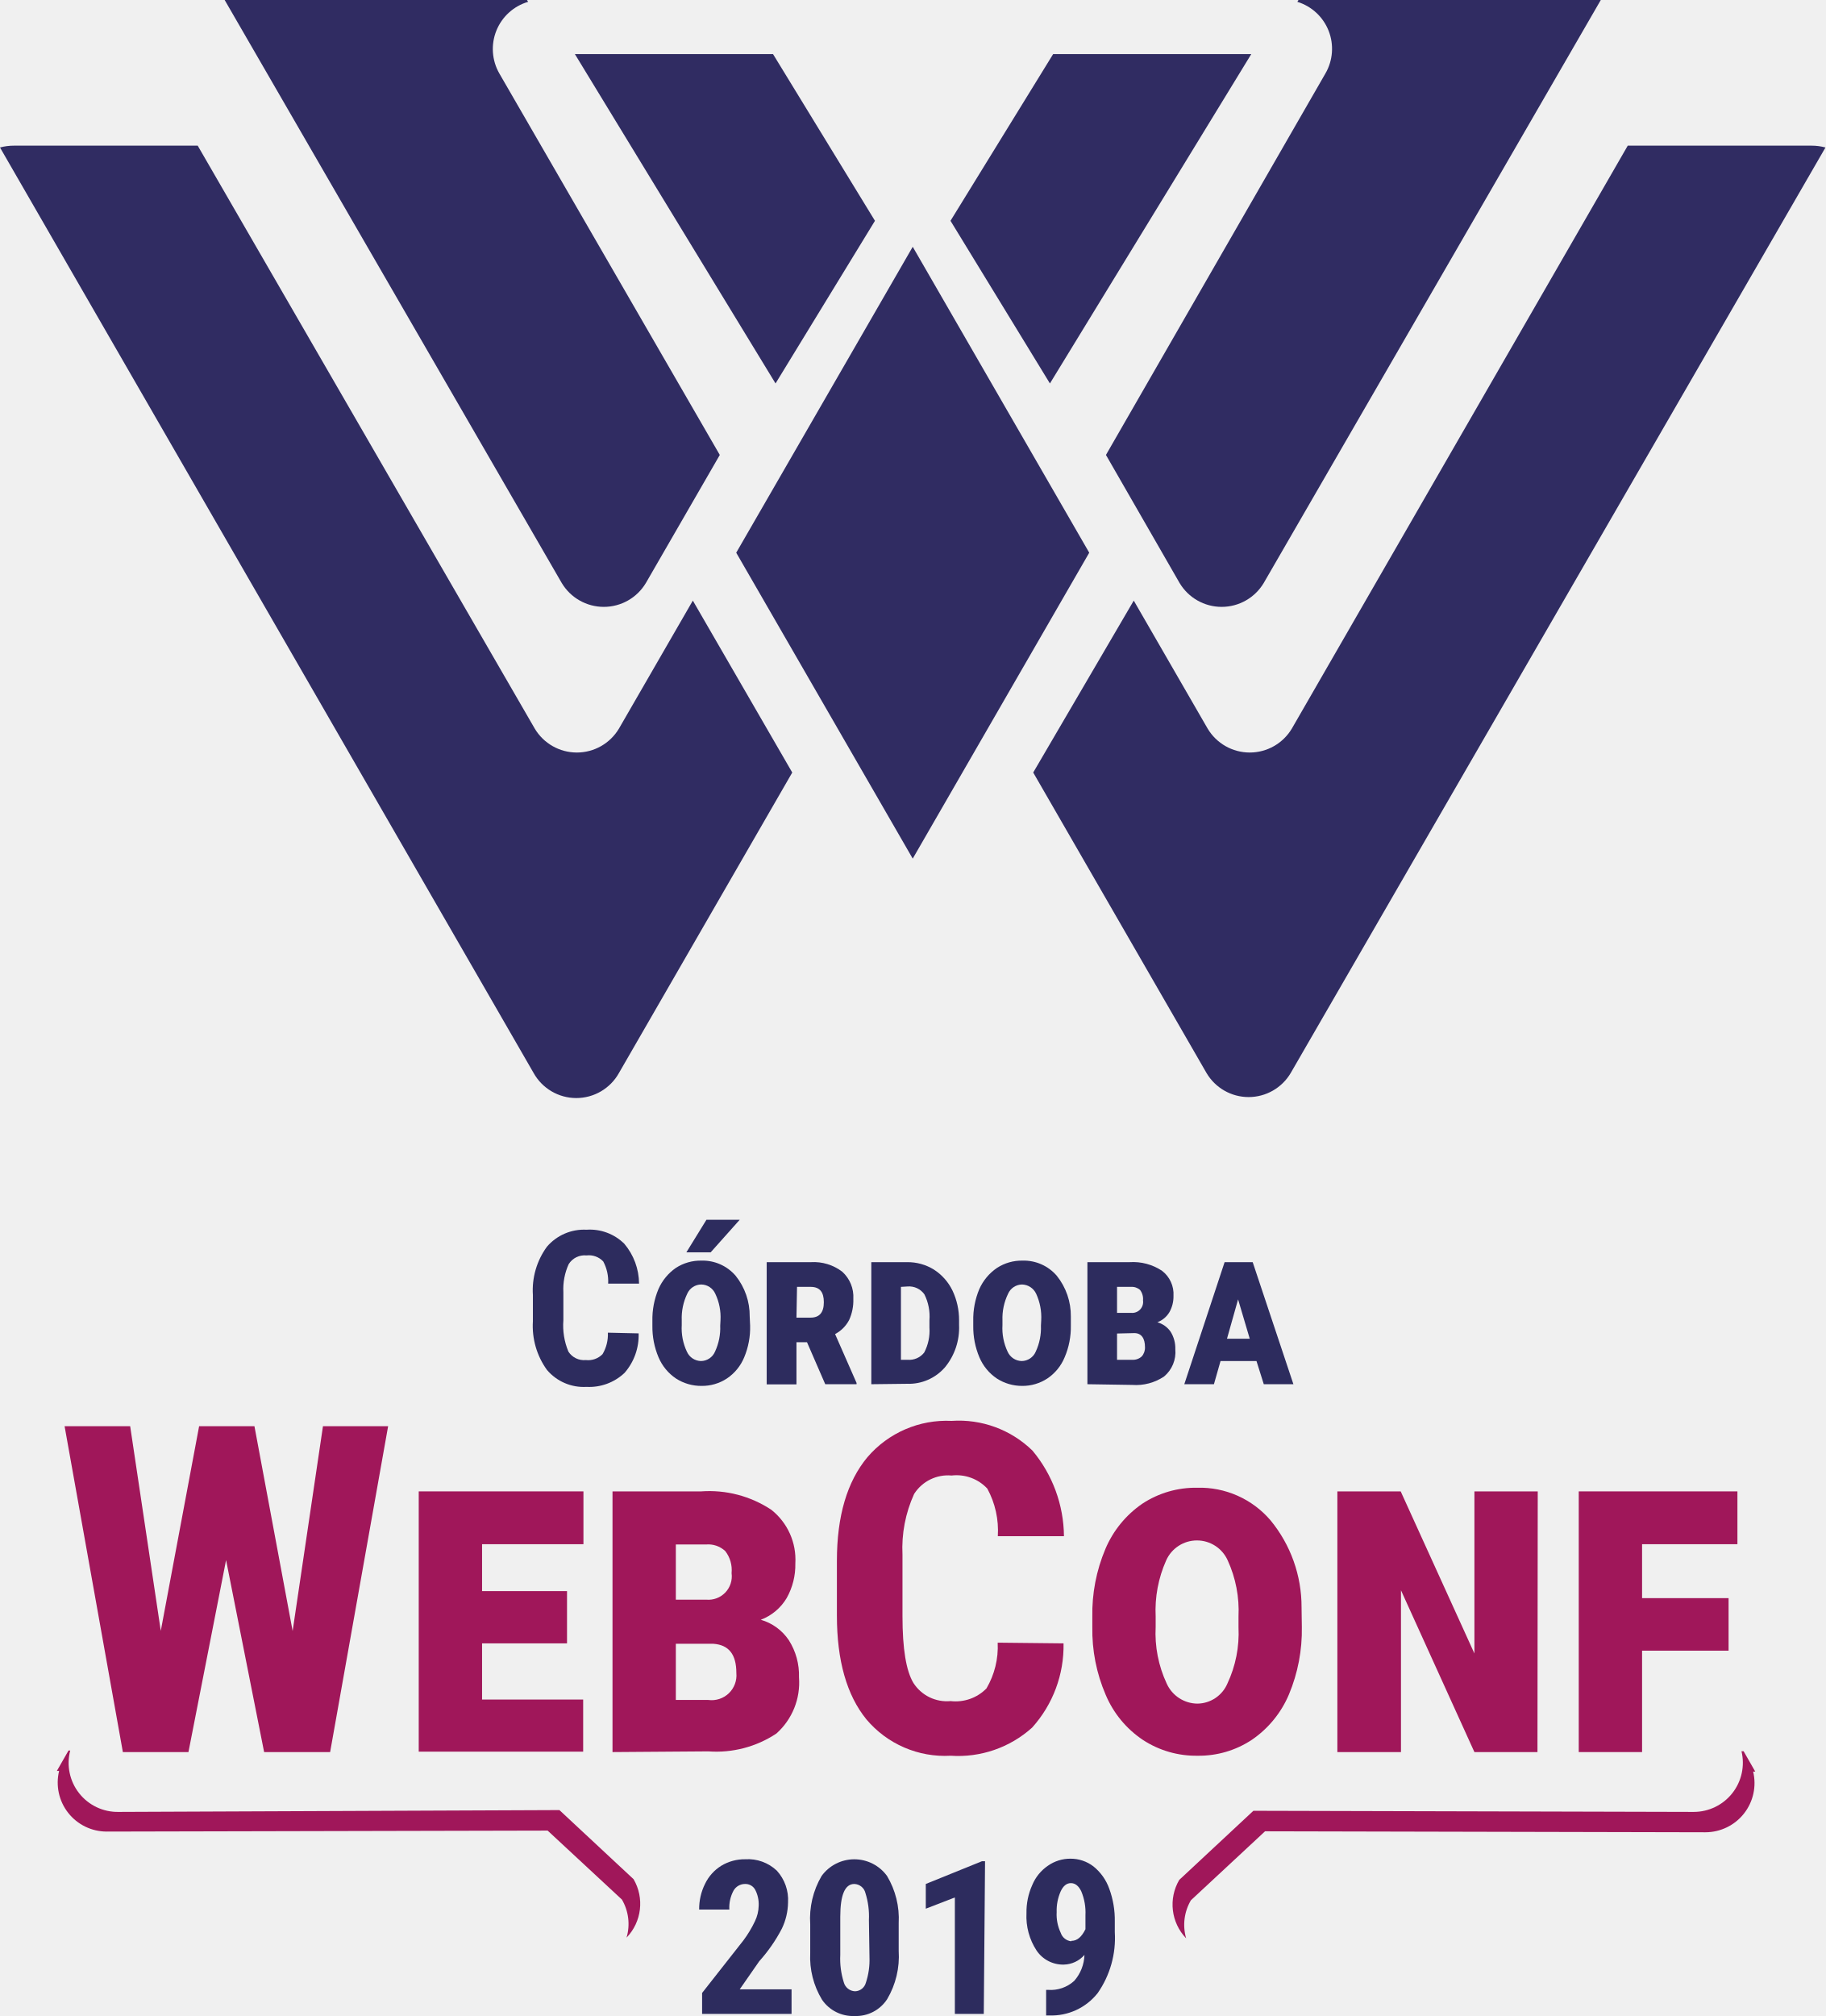
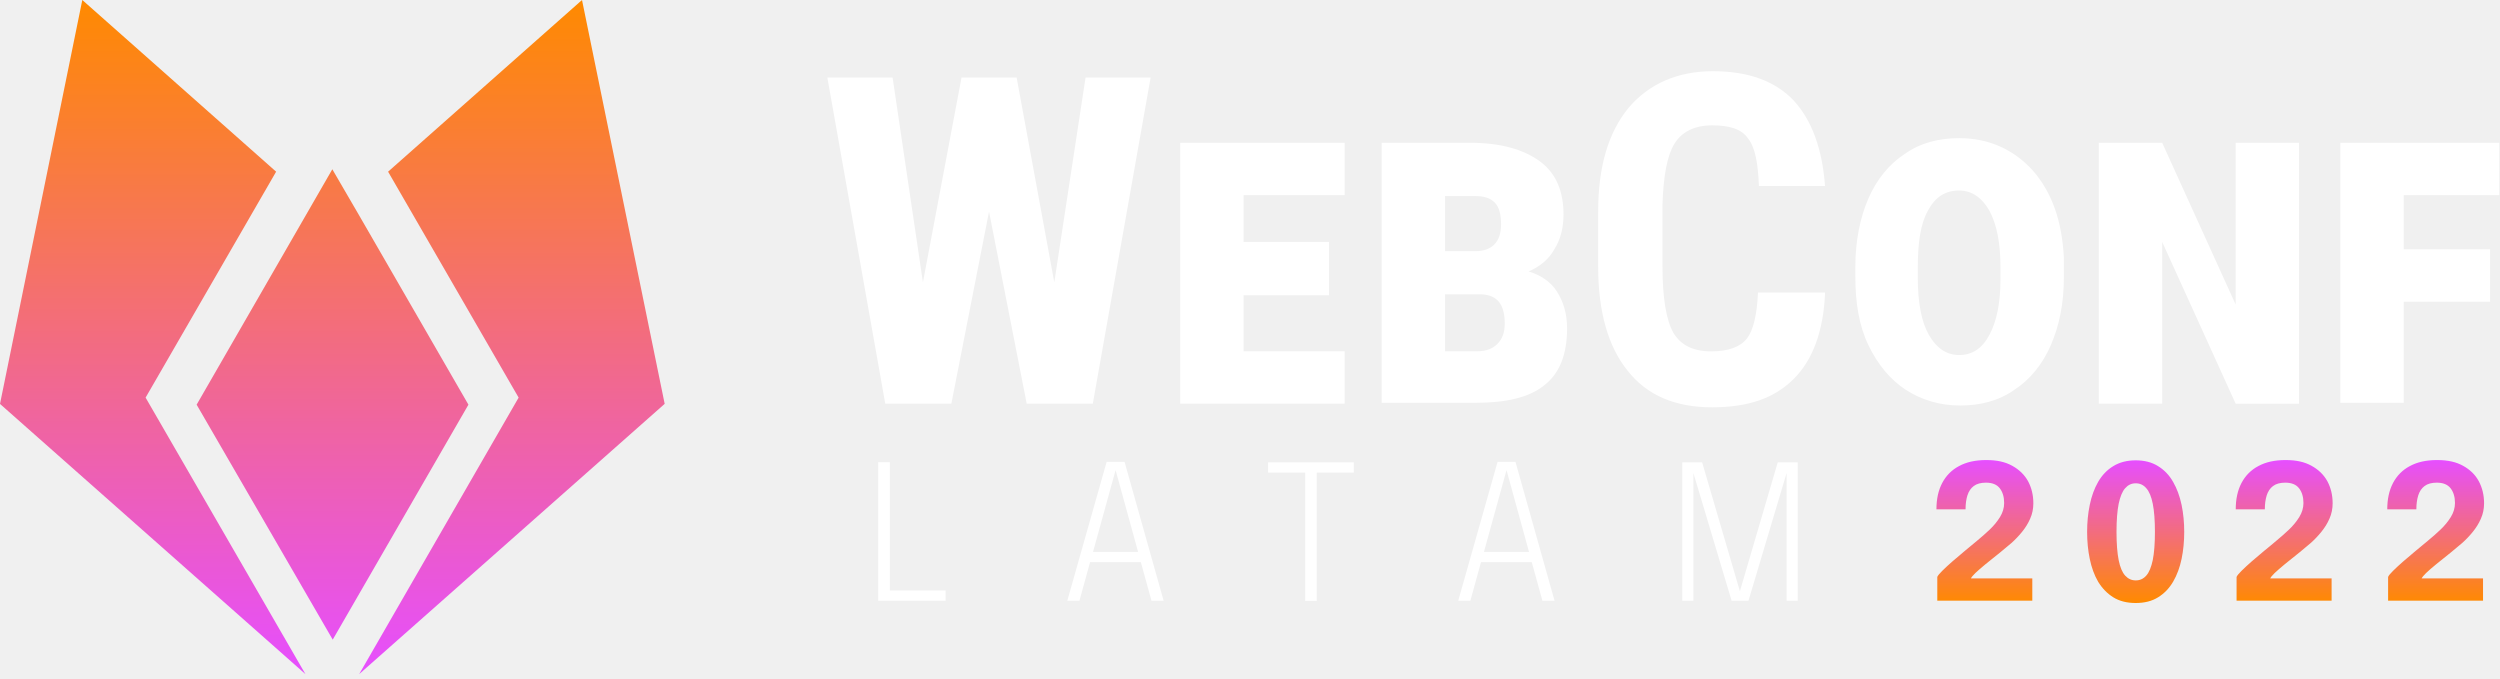
- <svg xmlns="http://www.w3.org/2000/svg" viewBox="0 0 130 143.53">
+ <svg xmlns="http://www.w3.org/2000/svg" viewBox="0 0 365 99" fill="none" class="svgLogo">
+   <g clip-path="url(#clip0_3_104)">
+     <path fill-rule="evenodd" clip-rule="evenodd" d="M97.031 58.972L52.441 98.42L75.719 58.051L56.662 25.066L84.973 0L97.045 58.972H97.031ZM44.59 98.42L0 58.972L12.017 0L40.314 25.066L21.257 58.051L44.59 98.42V98.42ZM48.523 24.722L52.386 31.363L68.391 59.082L48.578 93.388L28.709 59.082L48.523 24.708V24.722Z" fill="url(#paint0_linear_3_104)" />
+     <path fill-rule="evenodd" clip-rule="evenodd" d="M158.492 11.316L153.927 41.221L148.427 11.316H140.384L134.747 41.221L130.319 11.316H120.791L129.247 58.931H138.899L144.399 30.895L149.899 58.931H159.551L167.993 11.316H158.465H158.492ZM181.564 43.105H194.035V35.323H181.564V28.489H196.317V20.845H172.311V58.931H196.317V51.286H181.564V43.105V43.105ZM201.721 58.794V20.845H214.591C219.018 20.845 222.373 21.779 224.779 23.526C227.199 25.272 228.272 27.953 228.272 31.308C228.272 33.192 227.873 34.924 226.924 36.409C226.113 37.88 224.779 38.953 223.171 39.627C224.917 40.163 226.388 41.098 227.323 42.583C228.258 44.054 228.794 45.8 228.794 47.945C228.794 51.699 227.722 54.517 225.439 56.264C223.294 58.01 219.939 58.807 215.512 58.807H201.694L201.721 58.794ZM210.975 36.67H215.402C217.822 36.67 219.156 35.323 219.156 32.779C219.156 31.308 218.881 30.235 218.221 29.562C217.547 28.888 216.612 28.627 215.402 28.627H210.975V36.67V36.67ZM210.975 43.105V51.286H215.663C217.011 51.286 217.946 50.888 218.619 50.214C219.293 49.54 219.692 48.605 219.692 47.258C219.692 44.439 218.619 43.105 216.337 42.968H210.975V43.105Z" fill="white" />
+     <path fill-rule="evenodd" clip-rule="evenodd" d="M282.844 87.709V84.23C282.927 84.024 283.174 83.735 283.573 83.337C283.972 82.938 284.467 82.484 285.044 81.975C285.622 81.467 286.227 80.958 286.859 80.436C287.505 79.899 288.083 79.418 288.633 78.964C289.279 78.428 289.898 77.892 290.503 77.314C291.108 76.737 291.603 76.132 292.001 75.486C292.4 74.839 292.606 74.152 292.606 73.437C292.606 72.543 292.386 71.828 291.96 71.278C291.534 70.742 290.874 70.467 289.939 70.467C289.196 70.467 288.605 70.632 288.165 70.962C287.739 71.278 287.436 71.732 287.244 72.323C287.065 72.901 286.969 73.574 286.969 74.358H282.72C282.72 72.873 282.995 71.594 283.559 70.522C284.123 69.45 284.948 68.611 286.02 68.047C287.106 67.456 288.426 67.167 289.994 67.167C291.561 67.167 292.771 67.442 293.789 68.006C294.806 68.57 295.576 69.312 296.099 70.261C296.607 71.21 296.869 72.282 296.869 73.478C296.869 74.276 296.717 75.032 296.401 75.733C296.099 76.434 295.7 77.067 295.205 77.672C294.724 78.263 294.201 78.813 293.638 79.308C293.074 79.789 292.551 80.229 292.056 80.628C291.218 81.288 290.503 81.865 289.884 82.374C289.279 82.883 288.784 83.295 288.413 83.653C288.055 83.997 287.835 84.272 287.753 84.45H296.717V87.695H282.83L282.844 87.709ZM311.815 88.039C310.522 88.039 309.436 87.764 308.528 87.2C307.635 86.637 306.906 85.88 306.328 84.932C305.765 83.969 305.366 82.855 305.105 81.604C304.844 80.353 304.72 79.033 304.72 77.658C304.72 76.283 304.844 74.963 305.105 73.712C305.366 72.447 305.765 71.333 306.328 70.357C306.892 69.381 307.621 68.611 308.528 68.061C309.436 67.497 310.536 67.208 311.815 67.208C313.093 67.208 314.193 67.497 315.087 68.061C315.995 68.624 316.723 69.381 317.273 70.357C317.837 71.333 318.249 72.461 318.511 73.712C318.772 74.963 318.896 76.283 318.896 77.658C318.896 79.033 318.772 80.353 318.511 81.604C318.249 82.855 317.837 83.969 317.273 84.932C316.709 85.894 315.981 86.65 315.087 87.2C314.193 87.764 313.093 88.039 311.815 88.039ZM311.815 84.739C312.433 84.739 312.942 84.505 313.355 84.038C313.781 83.557 314.083 82.8 314.303 81.769C314.51 80.724 314.62 79.363 314.62 77.658C314.62 75.953 314.51 74.578 314.303 73.547C314.097 72.502 313.781 71.746 313.355 71.278C312.942 70.797 312.433 70.563 311.815 70.563C311.196 70.563 310.701 70.797 310.275 71.278C309.848 71.759 309.546 72.516 309.326 73.547C309.12 74.578 309.01 75.953 309.01 77.658C309.01 79.363 309.12 80.738 309.326 81.783C309.532 82.814 309.848 83.57 310.275 84.038C310.701 84.505 311.21 84.739 311.815 84.739ZM326.54 87.709V84.23C326.623 84.024 326.87 83.735 327.269 83.337C327.668 82.938 328.163 82.484 328.74 81.975C329.318 81.467 329.923 80.958 330.555 80.436L331.312 79.817L331.889 79.335L332.329 78.964C332.975 78.428 333.594 77.892 334.199 77.314C334.804 76.737 335.299 76.132 335.698 75.486C336.096 74.839 336.303 74.152 336.303 73.437C336.303 72.543 336.083 71.828 335.656 71.278C335.23 70.742 334.57 70.467 333.635 70.467C332.893 70.467 332.302 70.632 331.862 70.962C331.435 71.278 331.133 71.732 330.94 72.323C330.762 72.901 330.665 73.574 330.665 74.358H326.417C326.417 72.873 326.692 71.594 327.255 70.522C327.819 69.45 328.644 68.611 329.717 68.047C330.803 67.456 332.123 67.167 333.69 67.167C335.258 67.167 336.468 67.442 337.485 68.006C338.503 68.57 339.273 69.312 339.795 70.261C340.304 71.21 340.565 72.282 340.565 73.478C340.565 74.276 340.414 75.032 340.098 75.733C339.795 76.434 339.396 77.067 338.901 77.672C338.42 78.263 337.898 78.813 337.334 79.308C336.77 79.789 336.248 80.229 335.753 80.628C334.914 81.288 334.199 81.865 333.58 82.374C332.975 82.883 332.48 83.295 332.109 83.653C331.752 83.997 331.532 84.272 331.449 84.45H340.414V87.695H326.527L326.54 87.709ZM348.664 87.709V84.23C348.746 84.024 348.994 83.735 349.392 83.337C349.791 82.938 350.286 82.484 350.864 81.975C351.441 81.467 352.046 80.958 352.679 80.436C353.325 79.899 353.902 79.418 354.452 78.964C355.099 78.428 355.717 77.892 356.322 77.314C356.927 76.737 357.422 76.132 357.821 75.486C358.22 74.839 358.426 74.152 358.426 73.437C358.426 72.543 358.206 71.828 357.78 71.278C357.353 70.742 356.693 70.467 355.758 70.467C355.016 70.467 354.425 70.632 353.985 70.962C353.559 71.278 353.256 71.732 353.064 72.323C352.885 72.901 352.789 73.574 352.789 74.358H348.54C348.54 72.873 348.815 71.594 349.379 70.522C349.942 69.45 350.767 68.611 351.84 68.047C352.926 67.456 354.246 67.167 355.813 67.167C357.381 67.167 358.591 67.442 359.608 68.006C360.626 68.57 361.396 69.312 361.905 70.261C362.413 71.21 362.675 72.282 362.675 73.478C362.675 74.276 362.523 75.032 362.207 75.733C361.905 76.434 361.506 77.067 361.011 77.672C360.53 78.263 360.007 78.813 359.443 79.308C358.88 79.789 358.357 80.229 357.862 80.628C357.037 81.288 356.308 81.865 355.69 82.374C355.071 82.883 354.59 83.295 354.219 83.653C353.861 83.997 353.641 84.272 353.559 84.45H362.523V87.695H348.636L348.664 87.709Z" fill="url(#paint1_linear_3_104)" />
+     <path fill-rule="evenodd" clip-rule="evenodd" d="M128.215 67.497V87.709H138.06V86.21H129.92V67.483H128.215V67.497ZM161.572 67.428L155.825 87.709H157.598L159.152 82.072H166.563L168.117 87.709H169.891L164.185 67.428H161.572ZM166.164 80.587L162.878 68.638L159.578 80.587H166.178H166.164ZM192.234 68.996H197.651V67.497H185.139V68.996H190.556V87.723H192.248V68.996H192.234ZM218.647 67.428L212.9 87.709H214.673L216.227 82.072H223.638L225.192 87.709H226.965L221.259 67.428H218.647V67.428ZM223.239 80.587L219.953 68.638L216.653 80.587H223.239ZM262.453 67.497H259.552L254.025 86.32L248.511 67.497H245.61V87.709H247.232V69.051L252.815 87.709H255.276L260.845 69.064V87.709H262.467V67.497H262.453Z" fill="white" />
+     <path fill-rule="evenodd" clip-rule="evenodd" d="M261.89 55.315C264.708 52.496 266.179 48.344 266.454 42.981V42.706H256.665C256.527 45.924 255.991 48.206 255.056 49.416C254.121 50.626 252.375 51.3 249.831 51.3C247.15 51.3 245.404 50.365 244.331 48.619C243.259 46.735 242.723 43.518 242.723 38.829V29.837C242.86 25.684 243.396 22.728 244.469 20.982C245.541 19.236 247.425 18.301 249.969 18.301C252.512 18.301 254.259 18.837 255.193 20.184C256.266 21.532 256.665 23.801 256.802 27.156H266.454C266.056 21.793 264.571 17.627 261.89 14.685C259.208 11.866 255.317 10.395 250.092 10.395C244.868 10.395 240.701 12.278 237.759 15.757C234.803 19.373 233.332 24.337 233.332 30.909V38.953C233.332 45.525 234.803 50.626 237.621 54.105C240.44 57.721 244.593 59.467 249.955 59.467C255.317 59.467 259.071 58.12 261.89 55.315V55.315ZM301.324 40.562C301.324 44.315 300.65 47.532 299.44 50.351C298.23 53.17 296.36 55.452 294.078 56.923C291.795 58.532 289.114 59.206 286.171 59.206C283.229 59.206 280.534 58.395 278.265 56.923C275.983 55.452 274.113 53.17 272.766 50.351C271.418 47.532 270.882 44.178 270.882 40.424V38.953C270.882 35.199 271.556 31.844 272.766 29.026C273.976 26.207 275.845 23.924 278.128 22.453C280.41 20.845 283.092 20.171 286.034 20.171C290.324 20.171 293.94 21.779 296.759 24.859C299.577 28.077 301.049 32.229 301.324 37.605V40.562ZM292.07 39.09C292.07 35.474 291.534 32.793 290.461 30.772C289.389 28.888 287.918 27.816 286.034 27.816C284.027 27.816 282.542 28.75 281.469 30.772C280.397 32.655 279.998 35.46 279.998 39.09V40.562C279.998 44.178 280.534 46.996 281.607 48.88C282.679 50.764 284.15 51.836 286.034 51.836C287.918 51.836 289.389 50.901 290.461 48.88C291.534 46.873 292.07 44.191 292.07 40.699V39.09V39.09ZM326.403 58.945H335.656V20.845H326.403V44.453L315.678 20.845H306.425V58.931H315.678V35.323L326.403 58.931V58.945ZM363.554 44.054H350.946V58.807H341.693V20.845H364.888V28.489H350.946V36.395H363.554V44.04V44.054Z" fill="white" />
+   </g>
  <defs>
-     <style>.cls-1{fill:#a0175a;}.cls-2{fill:#2d2c5e;}.cls-3{fill:#302c62;}</style>
+     <linearGradient id="paint0_linear_3_104" x1="48.523" y1="0" x2="48.523" y2="98.42" gradientUnits="userSpaceOnUse">
+       <stop stop-color="#FF8A00" />
+       <stop offset="1" stop-color="#E64EFF" />
+     </linearGradient>
+     <linearGradient id="paint1_linear_3_104" x1="322.691" y1="88.039" x2="322.691" y2="67.195" gradientUnits="userSpaceOnUse">
+       <stop stop-color="#FF8A00" />
+       <stop offset="1" stop-color="#E64EFF" />
+     </linearGradient>
+     <clipPath id="clip0_3_104">
+       <rect width="364.888" height="98.42" fill="white" />
+     </clipPath>
  </defs>
-   <g id="Capa_2" data-name="Capa 2">
-     <g id="Capa_1-2" data-name="Capa 1">
-       <path class="cls-1" d="M8.44,129A3.49,3.49,0,0,1,5,124.63H4.88l-.83,1.45h.16A3.49,3.49,0,0,0,7.6,130.4L39,130.33l5.29,4.91a3.44,3.44,0,0,1,.33,2.71,3.47,3.47,0,0,0,.5-4.16l-5.28-4.92Z" />
-       <path class="cls-1" d="M120.62,129a3.5,3.5,0,0,0,3.4-4.32h.15l.83,1.45h-.15a3.5,3.5,0,0,1-3.4,4.32l-31.36-.07-5.28,4.91a3.45,3.45,0,0,0-.34,2.71,3.47,3.47,0,0,1-.49-4.16l5.28-4.92Z" />
-       <path class="cls-1" d="M20.84,116.12,23,101.54h4.64l-4.13,23.2h-4.7l-2.71-13.67-2.68,13.67H8.75L4.6,101.54H9.27l2.18,14.57,2.73-14.57h3.94Z" />
-       <path class="cls-1" d="M40.38,117H34.33v4h7.2v3.71H29.82V106.18H41.55v3.76H34.33v3.34h6.05Z" />
-       <path class="cls-1" d="M43.62,124.74V106.18h6.31a8,8,0,0,1,5,1.31,4.53,4.53,0,0,1,1.71,3.82,4.82,4.82,0,0,1-.62,2.47,3.64,3.64,0,0,1-1.84,1.54,3.59,3.59,0,0,1,2,1.46,4.65,4.65,0,0,1,.72,2.64,4.86,4.86,0,0,1-1.61,4,7.74,7.74,0,0,1-4.85,1.27Zm4.51-10.85H50.3A1.67,1.67,0,0,0,52.1,112a2.21,2.21,0,0,0-.45-1.57,1.78,1.78,0,0,0-1.37-.47H48.13Zm0,3.14v4h2.31a1.77,1.77,0,0,0,2-1.92c0-1.34-.55-2-1.63-2.08Z" />
-       <path class="cls-1" d="M75.74,117a8.7,8.7,0,0,1-2.24,6,7.87,7.87,0,0,1-5.8,2,7.3,7.3,0,0,1-6-2.59c-1.4-1.72-2.1-4.19-2.1-7.38v-3.91c0-3.19.73-5.64,2.17-7.37a7.42,7.42,0,0,1,6-2.59,7.51,7.51,0,0,1,5.76,2.12,9.64,9.64,0,0,1,2.24,6.09H71.06a6.26,6.26,0,0,0-.75-3.39,3,3,0,0,0-2.54-.93,2.86,2.86,0,0,0-2.67,1.31,9.32,9.32,0,0,0-.83,4.33v4.38c0,2.31.26,3.89.78,4.75a2.83,2.83,0,0,0,2.65,1.29,3.08,3.08,0,0,0,2.55-.9,5.86,5.86,0,0,0,.8-3.26Z" />
-       <path class="cls-1" d="M92.71,115.83a11.86,11.86,0,0,1-.92,4.81,7.4,7.4,0,0,1-2.63,3.22A6.83,6.83,0,0,1,85.28,125a6.91,6.91,0,0,1-3.88-1.12,7.24,7.24,0,0,1-2.66-3.22,11.66,11.66,0,0,1-.95-4.83v-.71a11.84,11.84,0,0,1,.93-4.84,7.4,7.4,0,0,1,2.64-3.23,6.91,6.91,0,0,1,3.89-1.13,6.63,6.63,0,0,1,5.23,2.32,9.7,9.7,0,0,1,2.21,6.19Zm-4.51-.74a8.6,8.6,0,0,0-.77-4,2.4,2.4,0,0,0-4.38,0,8.75,8.75,0,0,0-.75,4v.73a8.49,8.49,0,0,0,.79,4.05,2.42,2.42,0,0,0,2.19,1.42,2.35,2.35,0,0,0,2.13-1.43,8.44,8.44,0,0,0,.79-4Z" />
-       <path class="cls-1" d="M109.49,124.74H105l-5.23-11.52v11.52H95.24V106.18h4.51L105,117.72V106.18h4.51Z" />
-       <path class="cls-1" d="M123.1,117.52h-6.16v7.22h-4.51V106.18h11.3v3.76h-6.79v3.84h6.16Z" />
-       <path class="cls-2" d="M45.48,94.93a4.07,4.07,0,0,1-1,2.81,3.66,3.66,0,0,1-2.71,1,3.43,3.43,0,0,1-2.82-1.21,5.34,5.34,0,0,1-1-3.46V92.2a5.25,5.25,0,0,1,1-3.44,3.48,3.48,0,0,1,2.82-1.21,3.49,3.49,0,0,1,2.69,1,4.44,4.44,0,0,1,1.05,2.84h-2.2a3,3,0,0,0-.35-1.58,1.4,1.4,0,0,0-1.19-.43A1.34,1.34,0,0,0,40.5,90a4.28,4.28,0,0,0-.38,2v2a4.81,4.81,0,0,0,.36,2.23,1.32,1.32,0,0,0,1.24.6,1.43,1.43,0,0,0,1.19-.42,2.76,2.76,0,0,0,.38-1.53Z" />
-       <path class="cls-2" d="M53.42,94.38A5.47,5.47,0,0,1,53,96.63a3.36,3.36,0,0,1-1.23,1.51,3.21,3.21,0,0,1-1.81.53,3.3,3.3,0,0,1-1.81-.52,3.42,3.42,0,0,1-1.25-1.51,5.56,5.56,0,0,1-.44-2.26v-.33a5.57,5.57,0,0,1,.43-2.27,3.58,3.58,0,0,1,1.24-1.51,3.23,3.23,0,0,1,1.82-.52,3.1,3.1,0,0,1,2.44,1.08,4.56,4.56,0,0,1,1,2.9ZM51.31,94a3.88,3.88,0,0,0-.37-1.89,1.11,1.11,0,0,0-1-.66,1.1,1.1,0,0,0-1,.66A4,4,0,0,0,48.55,94v.34a3.9,3.9,0,0,0,.37,1.9,1.12,1.12,0,0,0,1,.66,1.1,1.1,0,0,0,1-.67,4,4,0,0,0,.37-1.85Zm-1-7.16h2.37l-2.07,2.32H48.88Z" />
-       <path class="cls-2" d="M57.47,95.56h-.75v3H54.6V89.86h3.15a3.34,3.34,0,0,1,2.23.68,2.41,2.41,0,0,1,.79,1.93,3.36,3.36,0,0,1-.3,1.51,2.38,2.38,0,0,1-1,1L61,98.46v.09H58.77Zm-.75-1.75h1c.64,0,.95-.37.95-1.1s-.3-1.08-.91-1.09h-1Z" />
-       <path class="cls-2" d="M62.05,98.55V89.86H64.6a3.54,3.54,0,0,1,1.91.53,3.68,3.68,0,0,1,1.32,1.49A4.89,4.89,0,0,1,68.3,94v.34a4.43,4.43,0,0,1-1,3,3.41,3.41,0,0,1-2.71,1.18Zm2.11-6.93v5.19h.47a1.35,1.35,0,0,0,1.19-.52,3.35,3.35,0,0,0,.37-1.78V94a3.51,3.51,0,0,0-.36-1.85,1.34,1.34,0,0,0-1.19-.56Z" />
-       <path class="cls-2" d="M76.26,94.38a5.47,5.47,0,0,1-.44,2.25,3.36,3.36,0,0,1-1.23,1.51,3.21,3.21,0,0,1-1.81.53A3.3,3.3,0,0,1,71,98.15a3.42,3.42,0,0,1-1.25-1.51,5.56,5.56,0,0,1-.44-2.26v-.33a5.57,5.57,0,0,1,.43-2.27A3.58,3.58,0,0,1,71,90.27a3.23,3.23,0,0,1,1.82-.52,3.1,3.1,0,0,1,2.44,1.08,4.56,4.56,0,0,1,1,2.9ZM74.15,94a4,4,0,0,0-.36-1.89,1.14,1.14,0,0,0-1-.66,1.1,1.1,0,0,0-1,.66A4,4,0,0,0,71.39,94v.34a3.9,3.9,0,0,0,.37,1.9,1.12,1.12,0,0,0,1,.66,1.1,1.1,0,0,0,1-.67,4,4,0,0,0,.37-1.85Z" />
-       <path class="cls-2" d="M77.44,98.55V89.86h3a3.73,3.73,0,0,1,2.32.62,2.09,2.09,0,0,1,.81,1.78,2.27,2.27,0,0,1-.29,1.16,1.7,1.7,0,0,1-.86.72,1.7,1.7,0,0,1,.95.68,2.23,2.23,0,0,1,.33,1.24A2.26,2.26,0,0,1,82.9,98a3.6,3.6,0,0,1-2.27.6Zm2.11-5.08h1a.78.78,0,0,0,.85-.89,1.06,1.06,0,0,0-.21-.74.87.87,0,0,0-.64-.22h-1Zm0,1.47v1.87h1.08a.91.91,0,0,0,.68-.24.93.93,0,0,0,.23-.66c0-.62-.25-1-.76-1Z" />
-       <path class="cls-2" d="M89.48,96.9H86.92l-.47,1.65H84.34l2.87-8.69h2l2.9,8.69H90Zm-2.1-1.59H89l-.83-2.8Z" />
-       <path class="cls-2" d="M56.37,143.38H50v-1.49l2.94-3.74a8,8,0,0,0,.82-1.36,2.66,2.66,0,0,0,.27-1.12,2.23,2.23,0,0,0-.25-1.13.79.79,0,0,0-.72-.41.94.94,0,0,0-.82.47,2.55,2.55,0,0,0-.3,1.35H49.79a4,4,0,0,1,.42-1.83,3.09,3.09,0,0,1,1.16-1.29,3.23,3.23,0,0,1,1.7-.46,3,3,0,0,1,2.25.81,3.08,3.08,0,0,1,.8,2.27,4.43,4.43,0,0,1-.44,1.86,11.17,11.17,0,0,1-1.61,2.32l-1.39,2h3.69Z" />
-       <path class="cls-2" d="M64,138.89a6,6,0,0,1-.82,3.44,2.64,2.64,0,0,1-2.32,1.2,2.67,2.67,0,0,1-2.32-1.16,5.84,5.84,0,0,1-.84-3.32V137a6,6,0,0,1,.81-3.44,2.88,2.88,0,0,1,4.66,0,5.91,5.91,0,0,1,.83,3.36Zm-2.12-2.2a5.52,5.52,0,0,0-.25-1.92.84.84,0,0,0-.79-.64c-.67,0-1,.78-1,2.34v2.71a5.56,5.56,0,0,0,.25,1.95.86.86,0,0,0,.81.64.82.82,0,0,0,.76-.6,5.15,5.15,0,0,0,.26-1.83Z" />
-       <path class="cls-2" d="M70.06,143.38H68v-8.29l-2.07.8v-1.76l4-1.62h.22Z" />
-       <path class="cls-2" d="M77.23,139.18a2,2,0,0,1-1.47.69,2.27,2.27,0,0,1-1.94-1,4.44,4.44,0,0,1-.72-2.66,4.68,4.68,0,0,1,.41-2,3.09,3.09,0,0,1,1.12-1.38,2.76,2.76,0,0,1,1.6-.5,2.66,2.66,0,0,1,1.64.55A3.56,3.56,0,0,1,79,134.48a6.45,6.45,0,0,1,.39,2.32v.76a6.85,6.85,0,0,1-1.22,4.34,4.19,4.19,0,0,1-3.45,1.59h-.22v-1.82h.14a2.49,2.49,0,0,0,1.86-.64A2.94,2.94,0,0,0,77.23,139.18Zm-.93-1c.41,0,.73-.28,1-.83v-1a3.9,3.9,0,0,0-.29-1.68q-.28-.6-.75-.6c-.3,0-.55.2-.73.6a3.37,3.37,0,0,0-.28,1.46,3.06,3.06,0,0,0,.29,1.48A.88.88,0,0,0,76.3,138.21Z" />
-       <path class="cls-3" d="M38,76.39,0,10.5a3.79,3.79,0,0,1,1-.13H14.08l24,41.5a3.49,3.49,0,0,0,6,0l5.26-9.11L56.42,55,44.08,76.39A3.48,3.48,0,0,1,38,76.39ZM37.61.13,37.53,0H16l24,41.5a3.49,3.49,0,0,0,6,0l5.26-9.11L35.56,5.23A3.5,3.5,0,0,1,37.61.13ZM65,17.57,52.43,39.35,65,61.13,77.57,39.35Zm50.92-7.2L92,51.87a3.49,3.49,0,0,1-6,0l-5.26-9.11L73.58,55,85.92,76.39a3.48,3.48,0,0,0,6,0L130,10.5a3.79,3.79,0,0,0-1-.13ZM92.39.13a3.5,3.5,0,0,1,2,5.1L78.76,32.39,84,41.5a3.49,3.49,0,0,0,6,0L114,0H92.47ZM75,3.85,67.69,15.72,74.77,27.3,89.11,3.85Zm-34.06,0L55.23,27.3l7.08-11.58L55.05,3.85Z" />
-     </g>
-   </g>
</svg>
